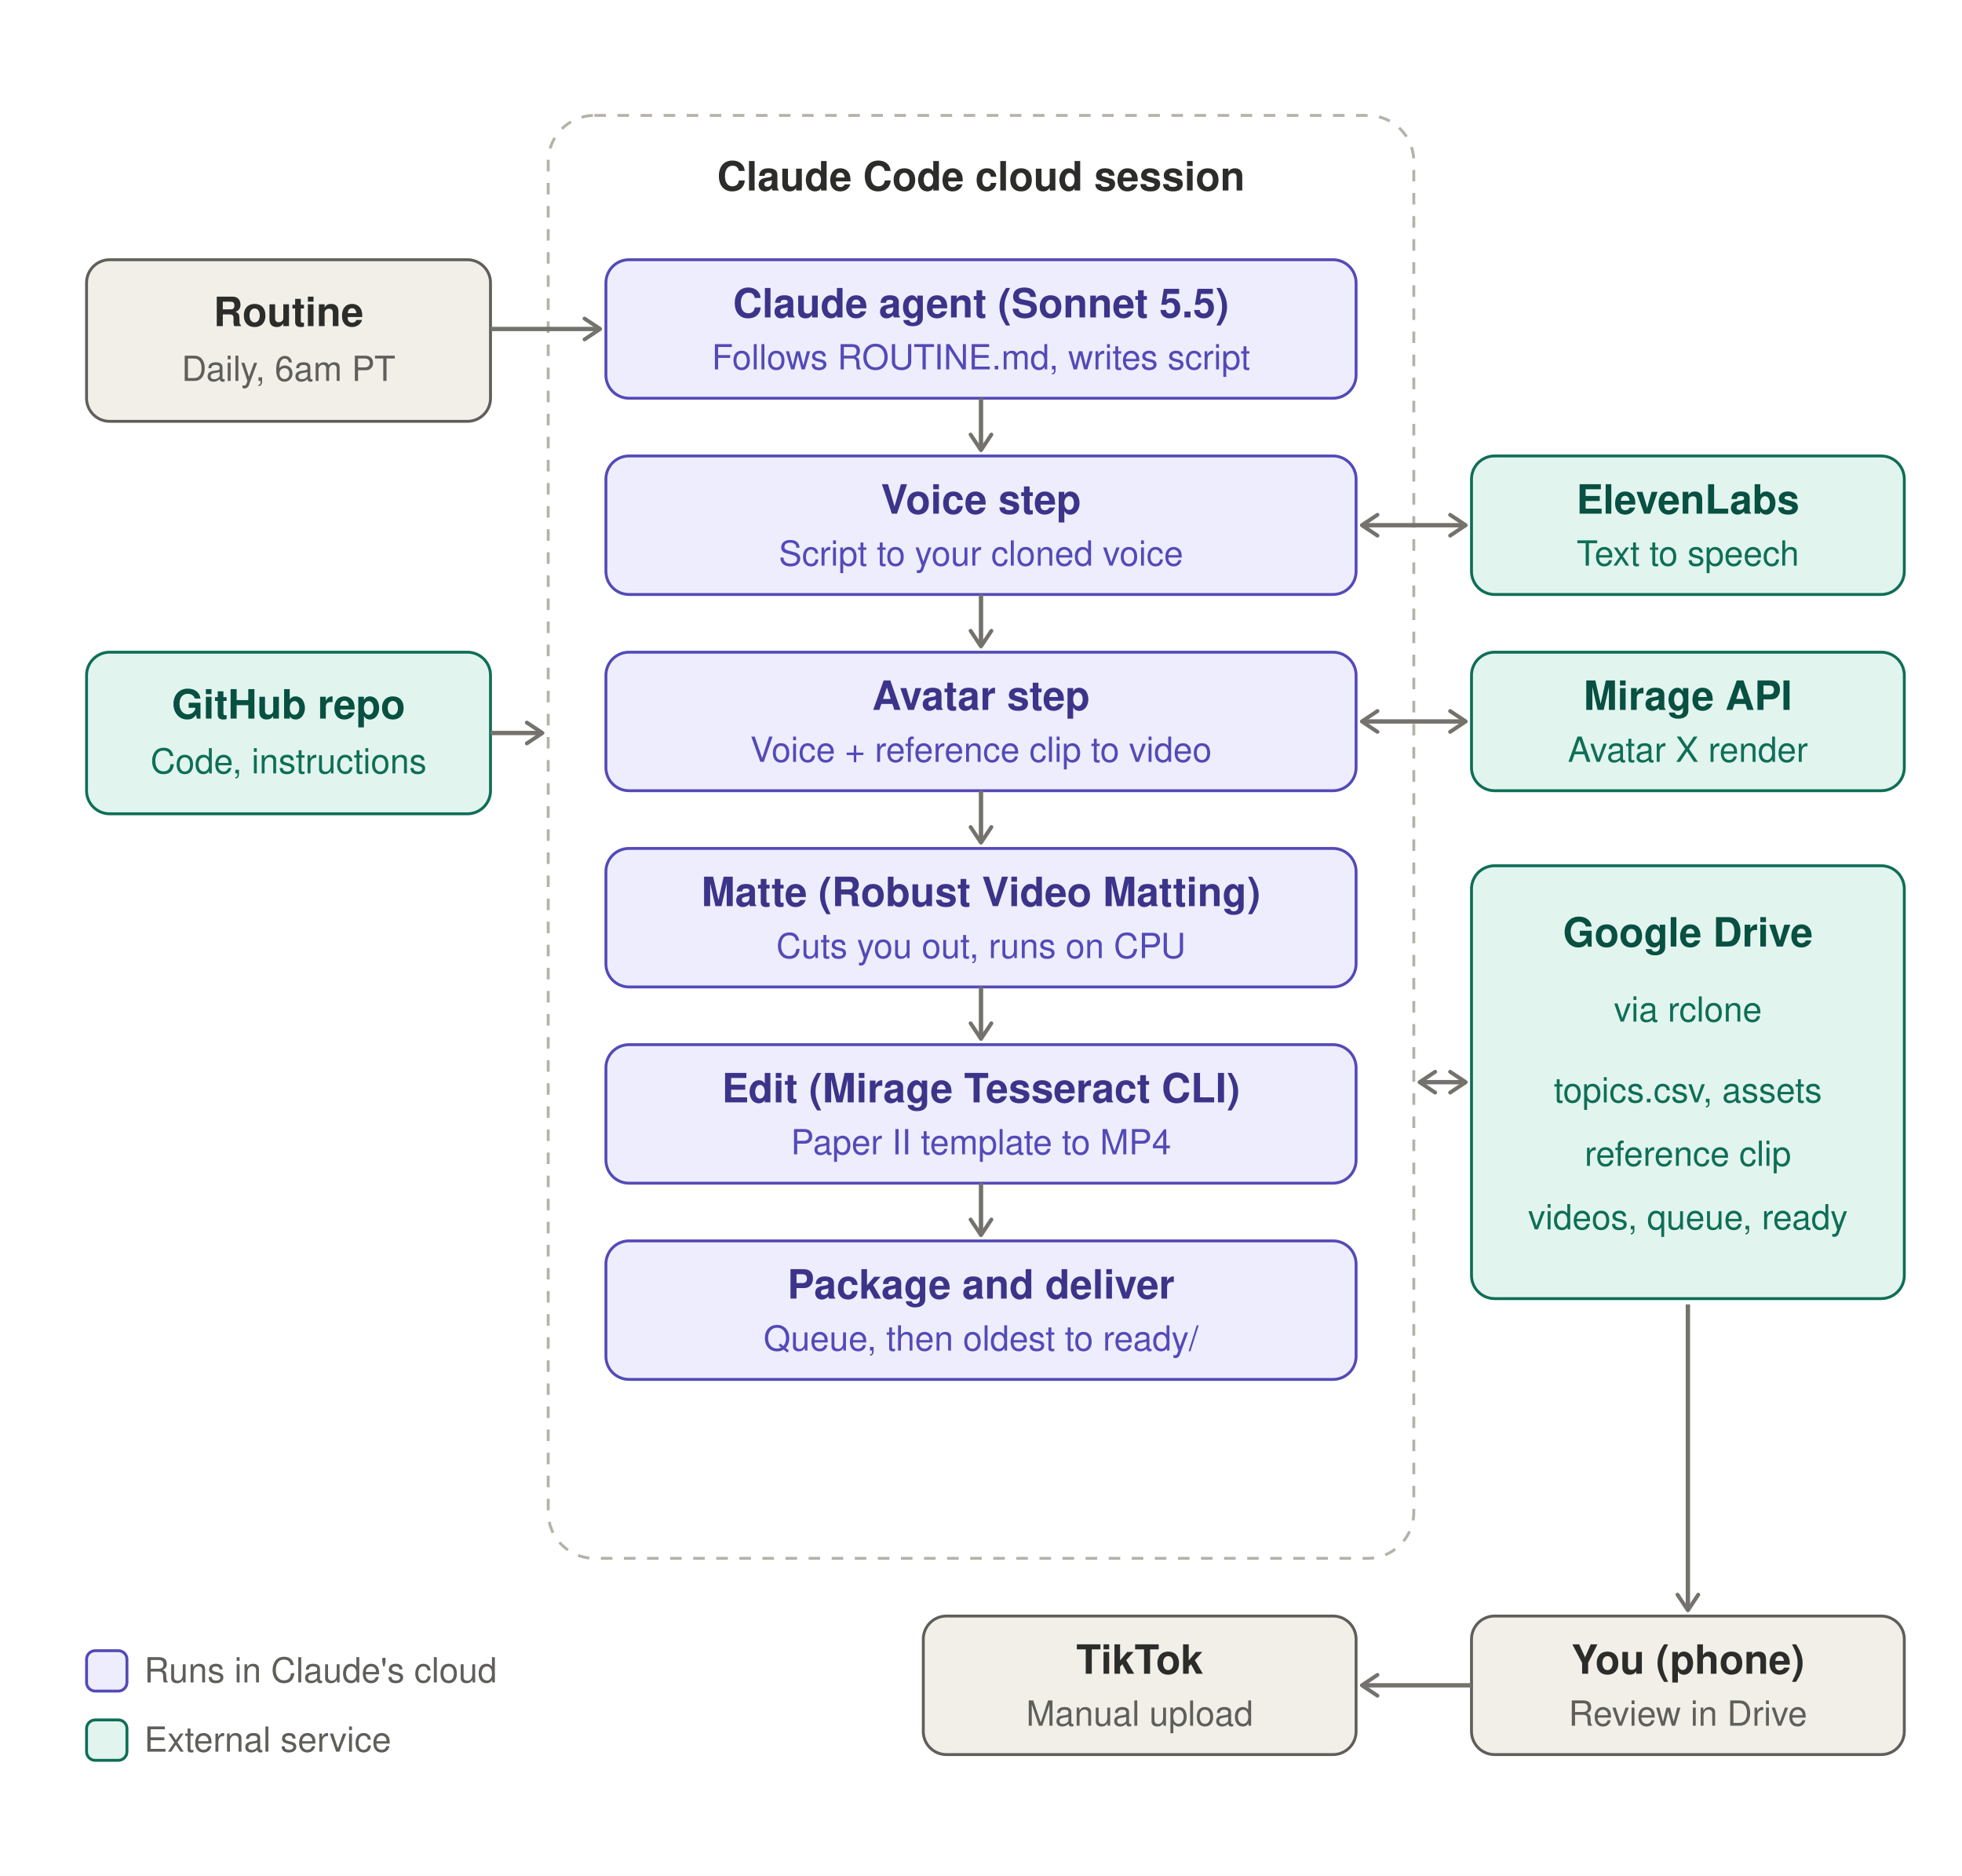
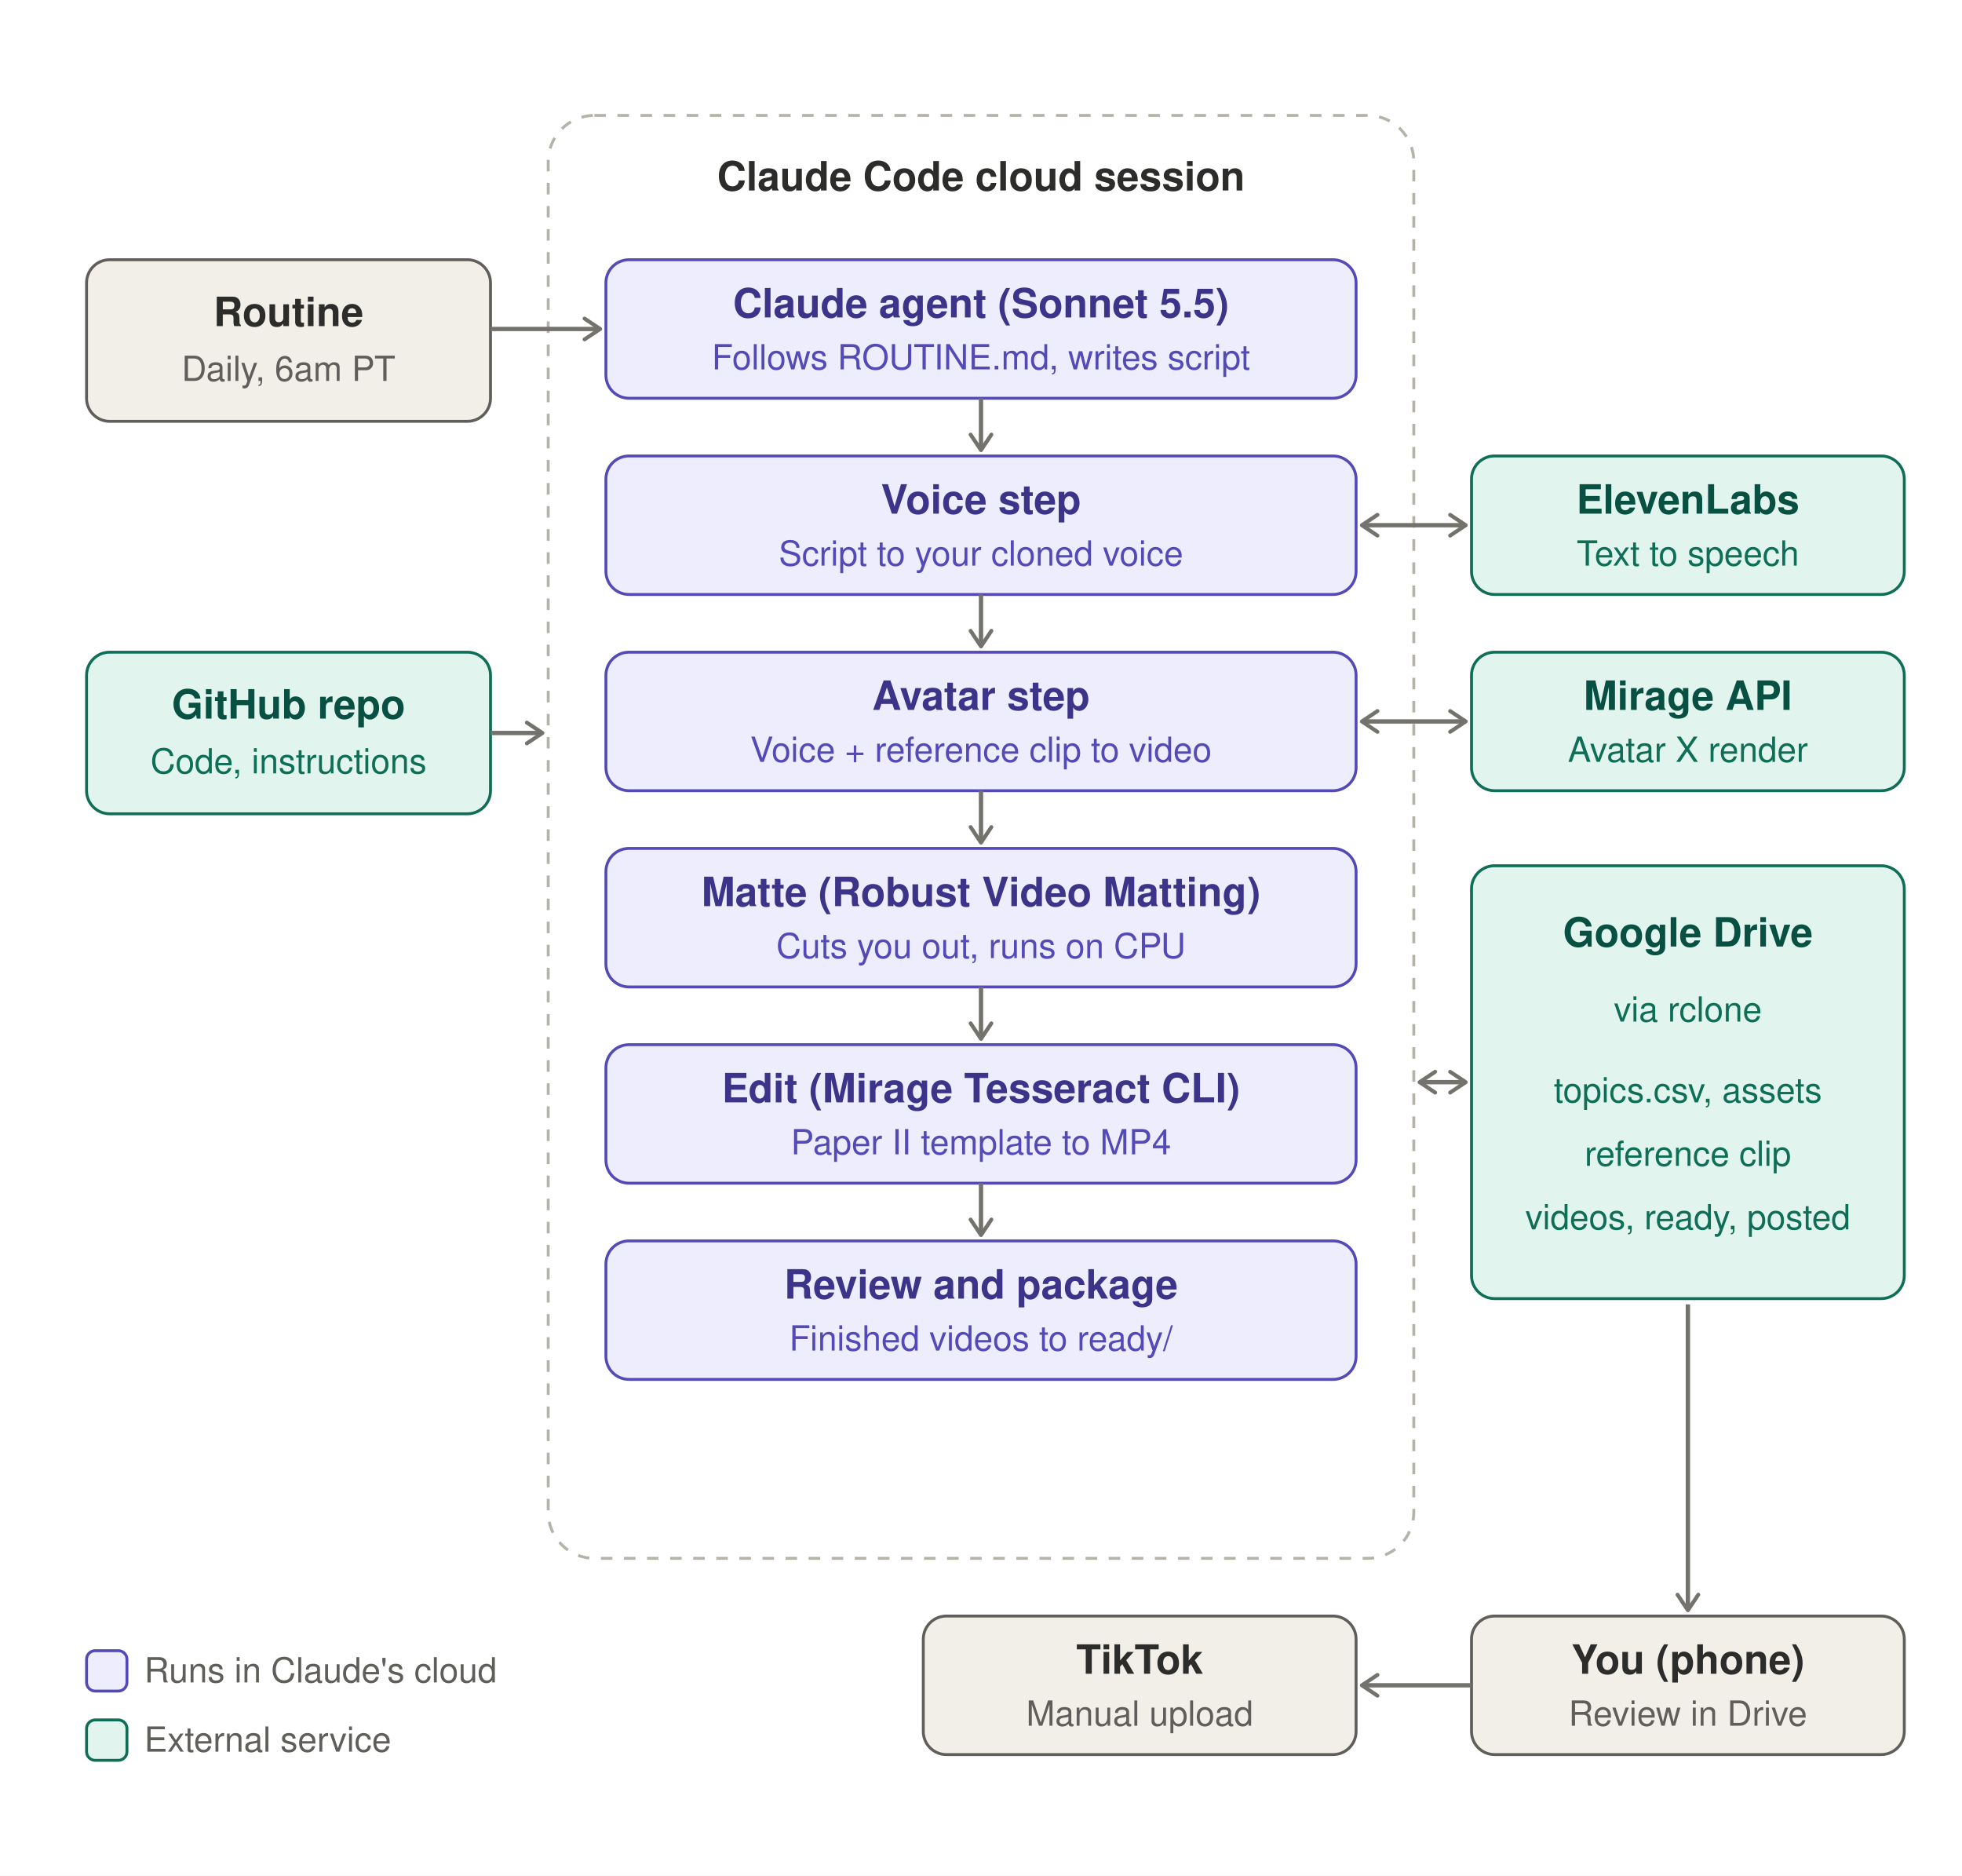
<svg xmlns="http://www.w3.org/2000/svg" width="680" height="650" viewBox="0 0 680 650" role="img" font-family="-apple-system, BlinkMacSystemFont, 'Segoe UI', Helvetica, Arial, sans-serif">
  <defs>
    <marker id="arrow" viewBox="0 0 10 10" refX="8" refY="5" markerWidth="6" markerHeight="6" orient="auto-start-reverse">
      <path d="M2 1L8 5L2 9" fill="none" stroke="#73726c" stroke-width="1.5" stroke-linecap="round" stroke-linejoin="round" />
    </marker>
    <style>
    .purple rect { fill: #EEEDFE; stroke: #534AB7; }
    .purple .t1 { fill: #3C3489; } .purple .t2 { fill: #534AB7; }
    .teal rect { fill: #E1F5EE; stroke: #0F6E56; }
    .teal .t1 { fill: #085041; } .teal .t2 { fill: #0F6E56; }
    .gray rect { fill: #F1EFE8; stroke: #5F5E5A; }
    .gray .t1 { fill: #2C2C2A; } .gray .t2 { fill: #5F5E5A; }
    .t1 { font-size: 14px; font-weight: 600; }
    .t2 { font-size: 12px; }
    .arr { stroke: #73726c; stroke-width: 1.5; fill: none; }
  </style>
  </defs>
  <rect x="0" y="0" width="680" height="650" fill="#FFFFFF" />
  <rect x="190" y="40" width="300" height="500" rx="16" fill="none" stroke="#B4B2A9" stroke-width="1" stroke-dasharray="4 4" />
  <text x="340" y="66" text-anchor="middle" font-size="14" font-weight="600" fill="#2C2C2A">Claude Code cloud session</text>
  <g class="purple">
    <rect x="210" y="90" width="260" height="48" rx="8" stroke-width="1" />
    <text class="t1" x="340" y="110" text-anchor="middle">Claude agent (Sonnet 5.5)</text>
    <text class="t2" x="340" y="128" text-anchor="middle">Follows ROUTINE.md, writes script</text>
  </g>
  <line x1="340" y1="138" x2="340" y2="156" class="arr" marker-end="url(#arrow)" />
  <g class="purple">
    <rect x="210" y="158" width="260" height="48" rx="8" stroke-width="1" />
    <text class="t1" x="340" y="178" text-anchor="middle">Voice step</text>
    <text class="t2" x="340" y="196" text-anchor="middle">Script to your cloned voice</text>
  </g>
  <line x1="340" y1="206" x2="340" y2="224" class="arr" marker-end="url(#arrow)" />
  <g class="purple">
    <rect x="210" y="226" width="260" height="48" rx="8" stroke-width="1" />
    <text class="t1" x="340" y="246" text-anchor="middle">Avatar step</text>
    <text class="t2" x="340" y="264" text-anchor="middle">Voice + reference clip to video</text>
  </g>
  <line x1="340" y1="274" x2="340" y2="292" class="arr" marker-end="url(#arrow)" />
  <g class="purple">
    <rect x="210" y="294" width="260" height="48" rx="8" stroke-width="1" />
    <text class="t1" x="340" y="314" text-anchor="middle">Matte (Robust Video Matting)</text>
    <text class="t2" x="340" y="332" text-anchor="middle">Cuts you out, runs on CPU</text>
  </g>
  <line x1="340" y1="342" x2="340" y2="360" class="arr" marker-end="url(#arrow)" />
  <g class="purple">
    <rect x="210" y="362" width="260" height="48" rx="8" stroke-width="1" />
    <text class="t1" x="340" y="382" text-anchor="middle">Edit (Mirage Tesseract CLI)</text>
    <text class="t2" x="340" y="400" text-anchor="middle">Paper II template to MP4</text>
  </g>
  <line x1="340" y1="410" x2="340" y2="428" class="arr" marker-end="url(#arrow)" />
  <g class="purple">
    <rect x="210" y="430" width="260" height="48" rx="8" stroke-width="1" />
-     <text class="t1" x="340" y="450" text-anchor="middle">Package and deliver</text>
-     <text class="t2" x="340" y="468" text-anchor="middle">Queue, then oldest to ready/</text>
+     <text class="t1" x="340" y="450" text-anchor="middle">Review and package</text>
+     <text class="t2" x="340" y="468" text-anchor="middle">Finished videos to ready/</text>
  </g>
  <g class="gray">
    <rect x="30" y="90" width="140" height="56" rx="8" stroke-width="1" />
    <text class="t1" x="100" y="113" text-anchor="middle">Routine</text>
    <text class="t2" x="100" y="132" text-anchor="middle">Daily, 6am PT</text>
  </g>
  <line x1="170" y1="114" x2="208" y2="114" class="arr" marker-end="url(#arrow)" />
  <g class="teal">
    <rect x="30" y="226" width="140" height="56" rx="8" stroke-width="1" />
    <text class="t1" x="100" y="249" text-anchor="middle">GitHub repo</text>
    <text class="t2" x="100" y="268" text-anchor="middle">Code, instructions</text>
  </g>
  <line x1="170" y1="254" x2="188" y2="254" class="arr" marker-end="url(#arrow)" />
  <g class="teal">
    <rect x="510" y="158" width="150" height="48" rx="8" stroke-width="1" />
    <text class="t1" x="585" y="178" text-anchor="middle">ElevenLabs</text>
    <text class="t2" x="585" y="196" text-anchor="middle">Text to speech</text>
  </g>
  <line x1="472" y1="182" x2="508" y2="182" class="arr" marker-start="url(#arrow)" marker-end="url(#arrow)" />
  <g class="teal">
    <rect x="510" y="226" width="150" height="48" rx="8" stroke-width="1" />
    <text class="t1" x="585" y="246" text-anchor="middle">Mirage API</text>
    <text class="t2" x="585" y="264" text-anchor="middle">Avatar X render</text>
  </g>
  <line x1="472" y1="250" x2="508" y2="250" class="arr" marker-start="url(#arrow)" marker-end="url(#arrow)" />
  <g class="teal">
    <rect x="510" y="300" width="150" height="150" rx="8" stroke-width="1" />
    <text class="t1" x="585" y="328" text-anchor="middle">Google Drive</text>
    <text class="t2" x="585" y="354" text-anchor="middle">via rclone</text>
    <text class="t2" x="585" y="382" text-anchor="middle">topics.csv, assets</text>
    <text class="t2" x="585" y="404" text-anchor="middle">reference clip</text>
-     <text class="t2" x="585" y="426" text-anchor="middle">videos, queue, ready</text>
+     <text class="t2" x="585" y="426" text-anchor="middle">videos, ready, posted</text>
  </g>
  <line x1="492" y1="375" x2="508" y2="375" class="arr" marker-start="url(#arrow)" marker-end="url(#arrow)" />
  <line x1="585" y1="452" x2="585" y2="558" class="arr" marker-end="url(#arrow)" />
  <g class="gray">
    <rect x="510" y="560" width="150" height="48" rx="8" stroke-width="1" />
    <text class="t1" x="585" y="580" text-anchor="middle">You (phone)</text>
    <text class="t2" x="585" y="598" text-anchor="middle">Review in Drive</text>
  </g>
  <line x1="510" y1="584" x2="472" y2="584" class="arr" marker-end="url(#arrow)" />
  <g class="gray">
    <rect x="320" y="560" width="150" height="48" rx="8" stroke-width="1" />
    <text class="t1" x="395" y="580" text-anchor="middle">TikTok</text>
    <text class="t2" x="395" y="598" text-anchor="middle">Manual upload</text>
  </g>
  <rect x="30" y="572" width="14" height="14" rx="3" fill="#EEEDFE" stroke="#534AB7" />
  <text x="50" y="583" font-size="12" fill="#5F5E5A">Runs in Claude's cloud</text>
  <rect x="30" y="596" width="14" height="14" rx="3" fill="#E1F5EE" stroke="#0F6E56" />
  <text x="50" y="607" font-size="12" fill="#5F5E5A">External service</text>
</svg>
